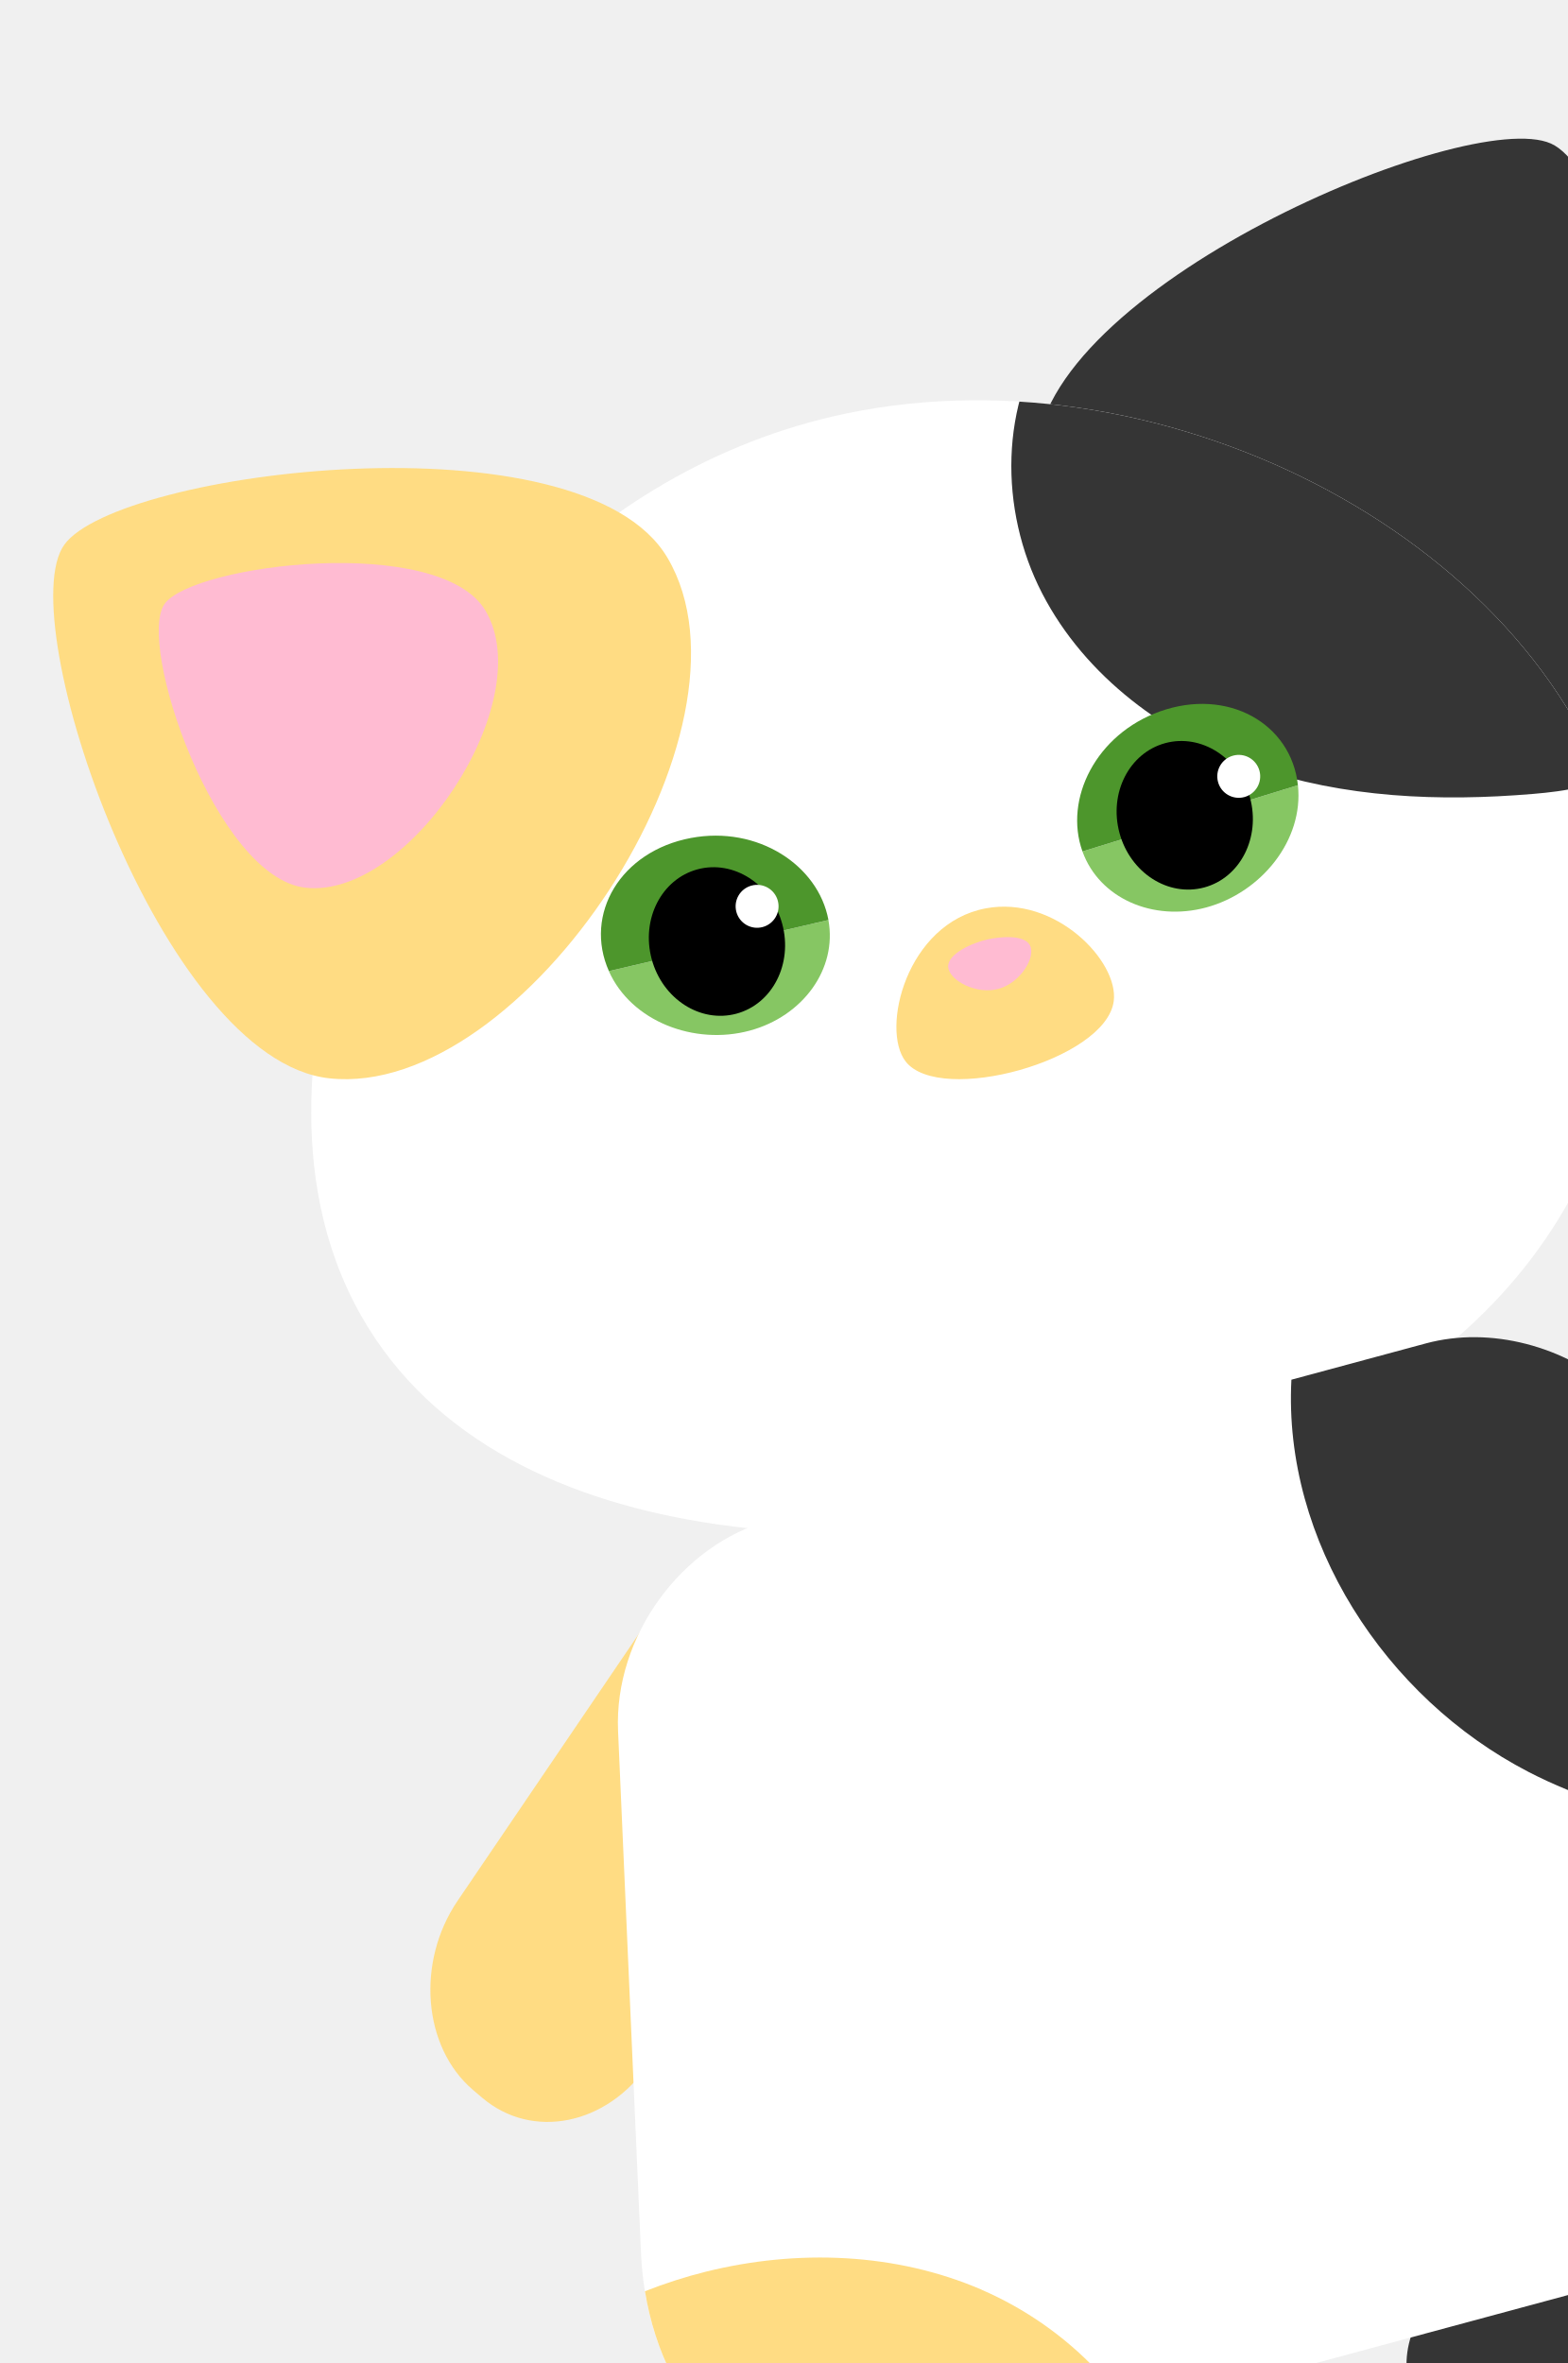
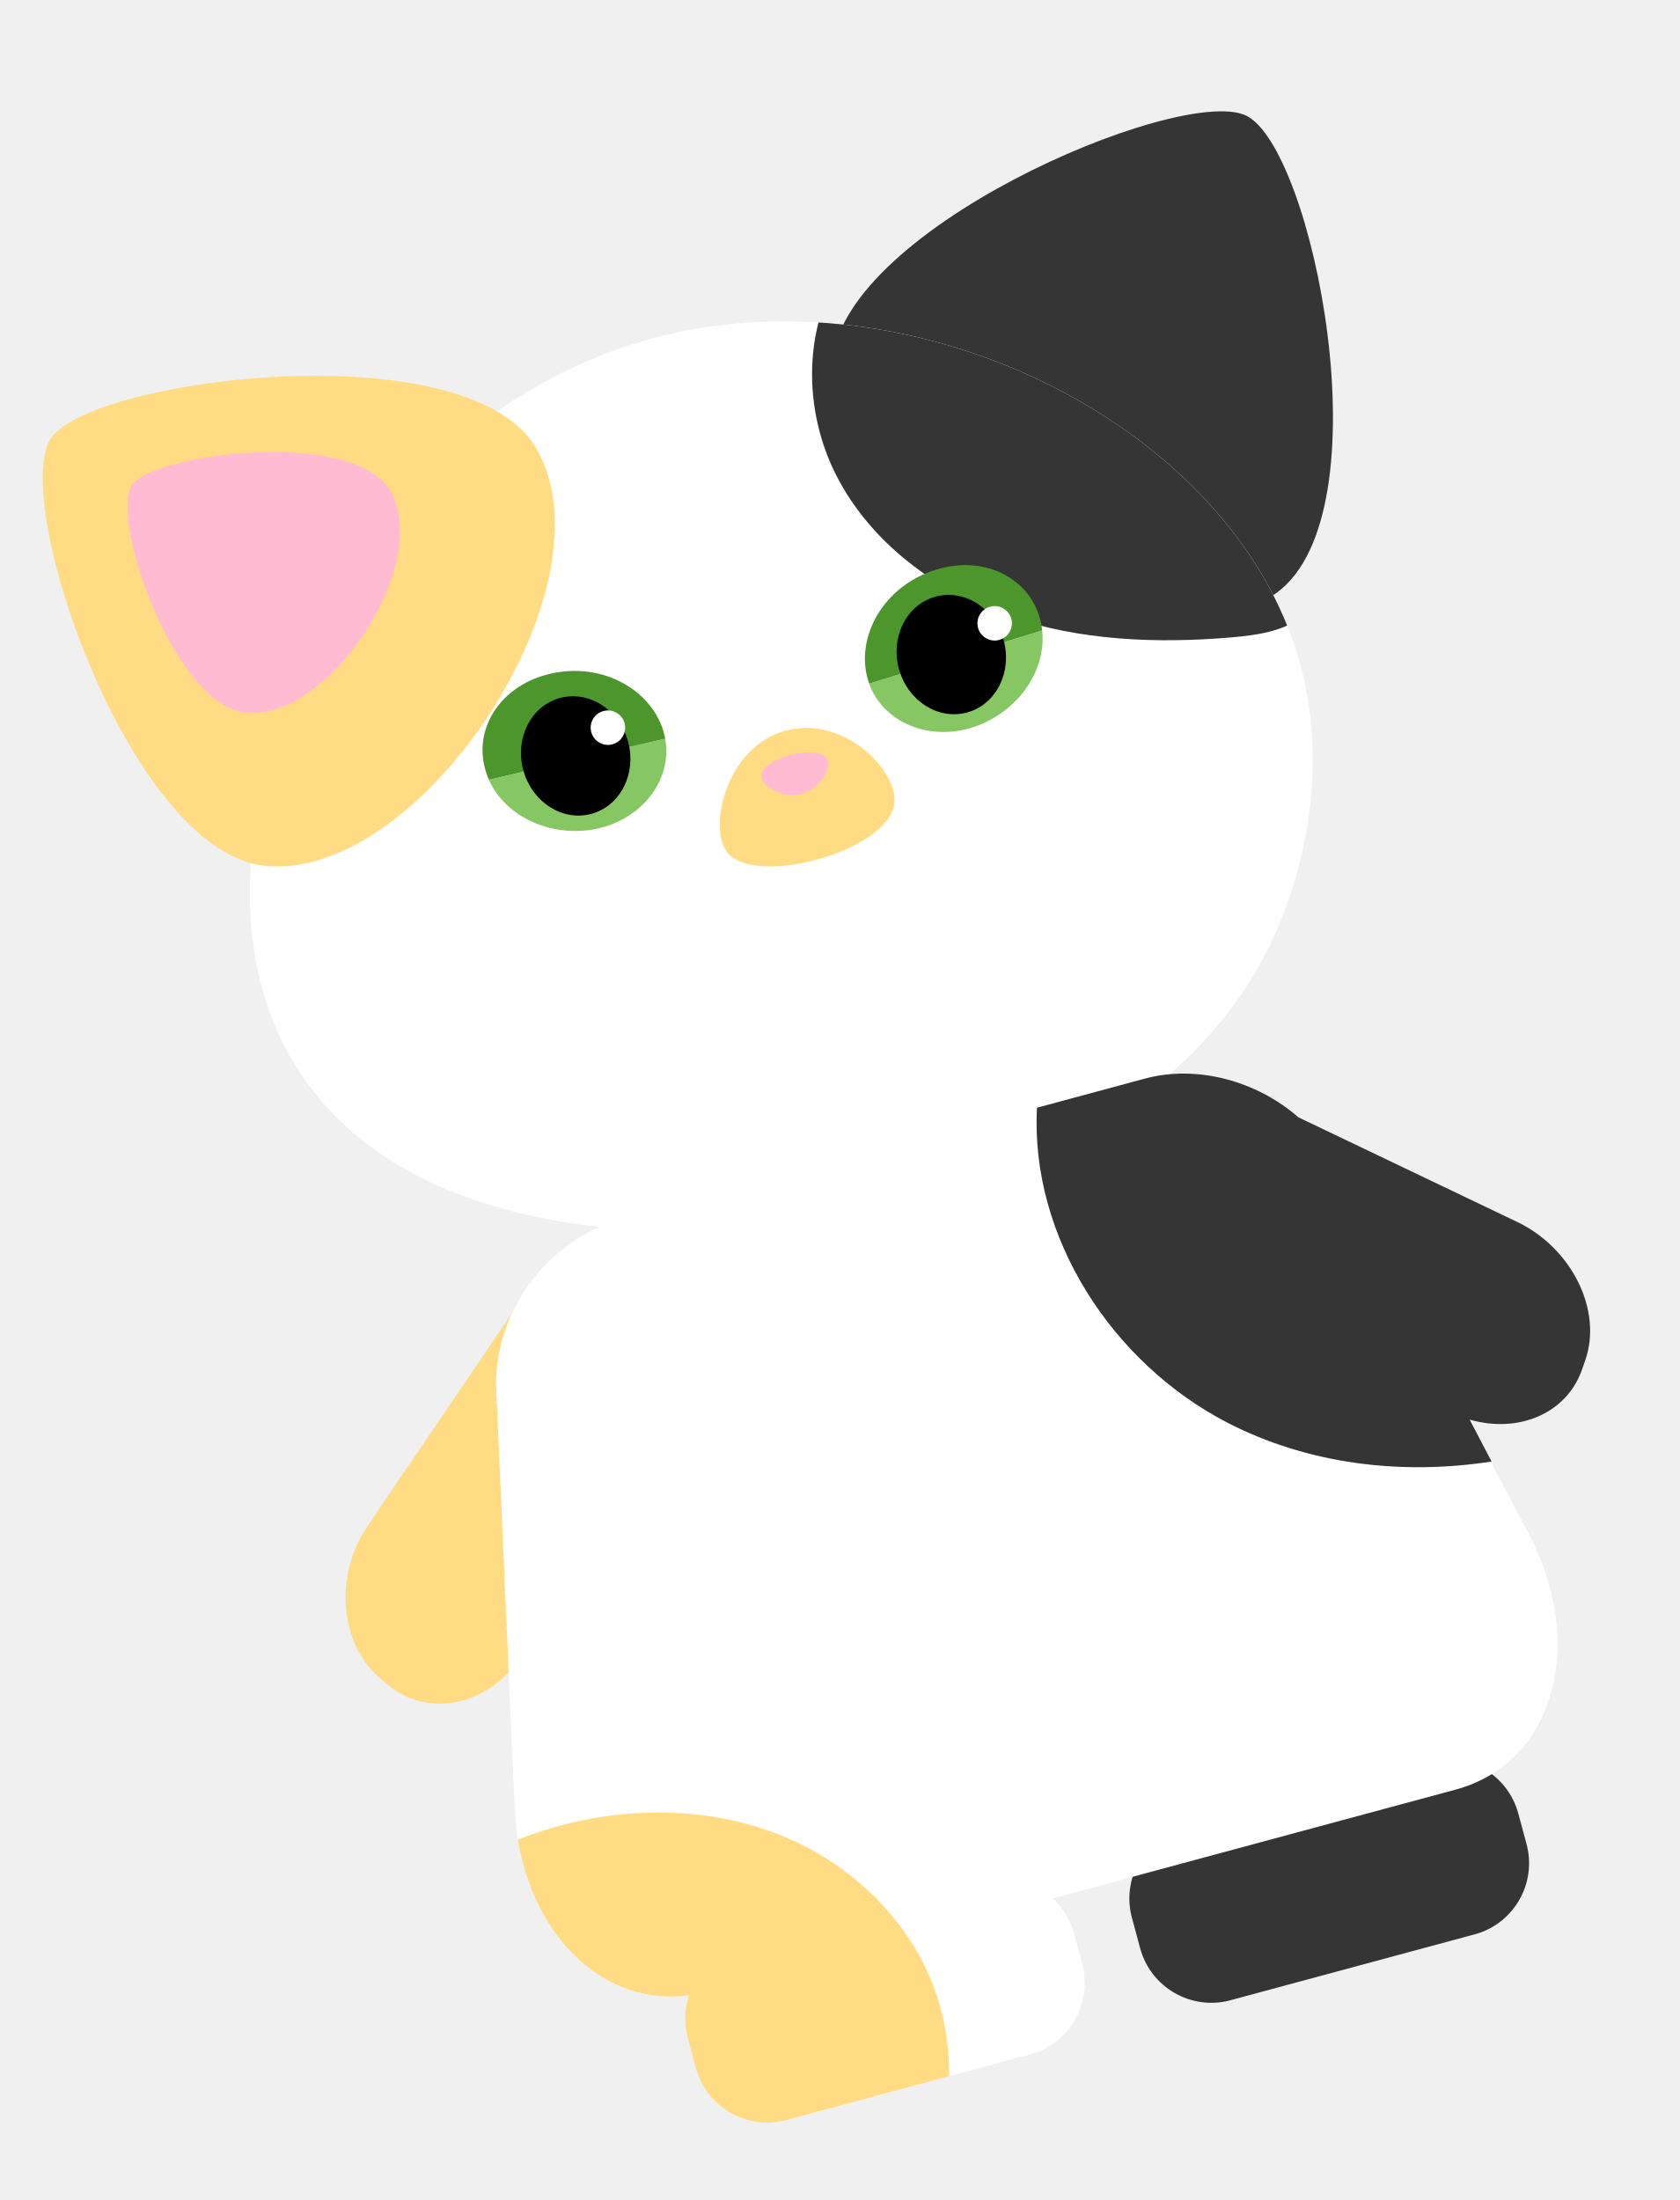
- <svg xmlns="http://www.w3.org/2000/svg" width="266" height="401" viewBox="0 0 266 401" fill="none">
+ <svg xmlns="http://www.w3.org/2000/svg" width="355" height="465" viewBox="0 0 355 465" fill="none">
  <g clip-path="url(#clip0_887_6732)">
    <path d="M263.201 24.356C277.454 30.67 293.09 108.201 269.861 125.271C243.147 144.914 175.619 111.443 175.859 77.76C176.061 49.146 248.949 18.041 263.201 24.356Z" fill="#353535" />
-     <path d="M207.876 397.66L156.317 411.573C148.004 413.816 143.084 422.373 145.327 430.685L147.065 437.126C149.308 445.438 157.865 450.359 166.177 448.116L217.737 434.204C226.049 431.961 230.97 423.404 228.727 415.091L226.989 408.651C224.746 400.338 216.189 395.417 207.876 397.66Z" fill="white" />
+     <path d="M207.876 397.661L156.317 411.573C148.004 413.816 143.084 422.373 145.327 430.685L147.065 437.126C149.308 445.439 157.865 450.359 166.177 448.116L217.737 434.204C226.049 431.961 230.97 423.404 228.727 415.091L226.989 408.651C224.746 400.338 216.189 395.418 207.876 397.661Z" fill="white" />
    <path d="M301.785 372.322L250.226 386.234C241.913 388.477 236.993 397.034 239.236 405.346L240.974 411.787C243.216 420.1 251.774 425.02 260.086 422.777L311.646 408.865C319.958 406.622 324.879 398.065 322.636 389.752L320.898 383.312C318.655 374.999 310.098 370.079 301.785 372.322Z" fill="#353535" />
    <path d="M142.381 302.718L110.117 350.234C103.051 360.638 90.324 363.225 81.822 355.979L80.262 354.654C71.768 347.406 70.593 332.966 77.659 322.563L109.923 275.046C116.988 264.643 129.716 262.055 138.218 269.302L139.777 270.627C148.272 277.875 149.447 292.314 142.381 302.718Z" fill="#FFDC83" />
    <path d="M253.283 273.172L306.376 298.564C317.998 304.121 330.528 300.045 334.208 289.504L334.88 287.569C338.567 277.027 332.064 263.851 320.442 258.294L267.349 232.901C255.727 227.344 243.197 231.42 239.517 241.961L238.845 243.896C235.158 254.439 241.661 267.614 253.283 273.172Z" fill="white" />
    <path d="M307.589 378.277L149.365 420.97C128.233 426.672 109.915 408.15 108.783 382.299L104.891 293.769C104.178 277.625 115.791 262.025 130.638 258.019L241.805 228.024C256.652 224.018 274.536 231.658 282.041 245.969L323.21 324.441C335.228 347.355 328.721 372.575 307.589 378.277Z" fill="white" />
    <path d="M274.526 139.396C281.487 163.485 274.182 184.99 272.018 191.092C255.717 237.083 206.779 250.122 190.876 254.36C153.94 264.197 85.567 266.28 61.239 223.185C47.604 199.045 53.929 171.583 56.887 158.758C66.206 118.294 98.018 80.757 141.32 70.676C195.889 57.97 260.483 90.767 274.533 139.394L274.526 139.396Z" fill="white" />
    <mask id="mask0_887_6732" style="mask-type:luminance" maskUnits="userSpaceOnUse" x="52" y="67" width="226" height="194">
      <path d="M274.526 139.396C281.487 163.485 274.182 184.99 272.018 191.092C255.717 237.083 206.779 250.122 190.876 254.36C153.94 264.197 85.567 266.28 61.239 223.185C47.604 199.045 53.929 171.583 56.887 158.758C66.206 118.294 98.018 80.757 141.32 70.676C195.889 57.97 260.483 90.767 274.533 139.394L274.526 139.396Z" fill="white" />
    </mask>
    <g mask="url(#mask0_887_6732)">
      <path d="M171.569 53.987C170.078 63.702 172.001 73.517 176.393 82.258C180.867 91.165 187.748 98.819 195.885 104.546C204.535 110.633 214.753 114.264 225.143 115.958C236.104 117.748 247.273 117.456 258.244 115.894C263.646 115.125 269.021 114.06 274.296 112.682C278.972 111.465 283.594 109.878 287.894 107.66C292.194 105.441 295.869 102.756 298.7 99.074C301.562 95.361 303.248 90.854 303.294 86.147C303.376 76.366 296.92 67.373 288.972 62.208C279.768 56.224 268.223 55.016 257.517 54.729C251.357 54.562 245.186 54.64 239.021 54.625C232.283 54.614 225.553 54.608 218.814 54.596C205.286 54.58 191.756 54.557 178.227 54.541C174.952 54.533 171.678 54.532 168.395 54.525C166.981 54.522 166.975 56.715 168.381 56.714C181.426 56.732 194.471 56.75 207.517 56.768C220.562 56.786 233.607 56.804 246.652 56.822C257.503 56.835 268.681 56.6 279.119 60.013C288.256 62.998 296.504 69.474 299.803 78.759C301.318 83.029 301.579 87.638 300.114 91.957C298.69 96.151 295.785 99.672 292.29 102.323C284.655 108.125 274.906 110.544 265.666 112.387C255.159 114.489 244.38 115.5 233.674 114.738C222.968 113.975 212.772 111.518 203.498 106.619C195.051 102.155 187.639 95.613 182.211 87.741C176.893 80.022 173.422 70.912 173.241 61.473C173.198 59.156 173.341 56.827 173.689 54.533C173.899 53.154 171.79 52.566 171.577 53.962L171.569 53.987Z" fill="white" />
      <path d="M178.948 55.337C169.601 68.238 169.548 86.532 176.861 100.691C184.173 114.85 197.938 124.985 212.988 130.192C228.038 135.399 244.335 136.067 260.21 134.724C265.561 134.27 271.179 133.488 275.447 130.227C280.602 126.303 282.745 119.564 283.559 113.138C285.731 96.057 280.232 78.143 268.845 65.219C257.46 52.303 240.375 44.598 223.151 44.612C208.157 44.628 193.775 50.134 179.797 55.569" fill="#353535" />
    </g>
    <path d="M10.921 92.427C1.779 105.054 27.266 179.927 55.928 182.995C88.898 186.535 130.423 123.638 113.272 94.648C98.703 70.012 20.063 79.801 10.921 92.427Z" fill="#FFDC83" />
    <path d="M27.947 102.461C23.084 109.179 36.644 149.01 51.888 150.65C69.427 152.532 91.521 119.068 82.4 103.644C74.646 90.541 32.809 95.744 27.947 102.461Z" fill="#FFBBD2" />
    <path d="M220.268 133.247C221.278 142.537 214.079 151.465 204.686 154C195.687 156.428 186.565 152.456 183.704 144.489" fill="#86C663" />
    <path d="M183.704 144.489C180.508 135.584 186.018 124.572 196.878 120.72C208.337 116.653 219.129 122.752 220.268 133.247" fill="#4D962C" />
    <path d="M103.33 164.8C107.131 173.337 117.844 177.432 127.237 174.897C136.235 172.469 142.122 164.448 140.586 156.123" fill="#86C663" />
    <path d="M140.593 156.121C138.877 146.818 128.575 140.072 117.251 142.205C105.302 144.454 99.042 155.154 103.337 164.798" fill="#4D962C" />
    <path d="M204.366 150.601C210.484 148.95 213.964 142.129 212.139 135.365C210.313 128.601 203.875 124.456 197.757 126.107C191.639 127.758 188.159 134.579 189.984 141.343C191.809 148.107 198.248 152.252 204.366 150.601Z" fill="black" />
    <path d="M211.174 135.263C213.116 134.739 214.266 132.739 213.742 130.798C213.218 128.856 211.219 127.706 209.277 128.23C207.335 128.754 206.185 130.753 206.709 132.695C207.233 134.637 209.232 135.787 211.174 135.263Z" fill="white" />
    <path d="M124.979 172.021C131.097 170.371 134.577 163.549 132.752 156.786C130.927 150.022 124.488 145.877 118.37 147.528C112.253 149.178 108.773 156 110.598 162.763C112.423 169.527 118.862 173.672 124.979 172.021Z" fill="black" />
    <path d="M129.434 157.318C131.376 156.794 132.526 154.795 132.002 152.853C131.478 150.911 129.479 149.762 127.537 150.286C125.595 150.81 124.445 152.809 124.969 154.751C125.493 156.693 127.492 157.842 129.434 157.318Z" fill="white" />
    <path d="M167.298 154.147C153.841 156.667 149.423 174.641 153.695 180.133C159.517 187.619 187.721 179.94 189.013 169.878C189.879 163.143 179.121 151.932 167.305 154.145L167.298 154.147Z" fill="#FFDC83" />
    <path d="M174.786 160.412C175.843 162.395 173.237 166.688 169.597 167.769C165.734 168.917 161.01 166.344 160.913 164.049C160.828 161.857 164.975 159.997 167.643 159.406C169.449 159.01 173.759 158.482 174.784 160.405L174.786 160.412Z" fill="#FFBBD2" />
    <path d="M320.612 258.248L274.428 236.162C265.557 228.418 252.938 225.02 241.974 227.978L219.164 234.133C217.724 261.463 235.056 288.099 259.393 300.688C276.436 309.5 296.221 311.857 315.255 308.913L310.613 300.059C320.957 303.036 331.123 298.773 334.376 289.452L335.048 287.516C338.735 276.974 332.232 263.798 320.61 258.241L320.612 258.248Z" fill="#353535" />
-     <path d="M166.647 388.586C152.042 382.254 135.289 381.664 119.835 385.493C116.3 386.372 112.836 387.488 109.455 388.823C112.865 409.698 127.89 424.172 145.596 421.738C144.66 424.545 144.503 427.634 145.328 430.693L147.064 437.126C149.298 445.406 157.897 450.35 166.177 448.116L200.613 438.824C200.631 433.286 199.895 427.785 198.217 422.462C193.439 407.279 181.24 394.93 166.642 388.595L166.647 388.586Z" fill="#FFDC83" />
+     <path d="M166.647 388.586C152.042 382.254 135.289 381.664 119.835 385.493C116.3 386.372 112.836 387.488 109.455 388.823C112.865 409.698 127.89 424.172 145.596 421.738C144.66 424.546 144.503 427.634 145.328 430.693L147.064 437.126C149.298 445.406 157.897 450.35 166.177 448.116L200.613 438.824C200.631 433.286 199.895 427.785 198.217 422.462C193.439 407.279 181.24 394.93 166.642 388.595L166.647 388.586Z" fill="#FFDC83" />
  </g>
  <defs>
    <clipPath id="clip0_887_6732">
      <rect width="290.949" height="402.749" fill="white" transform="translate(0 75.7949) rotate(-15.1003)" />
    </clipPath>
  </defs>
</svg>
